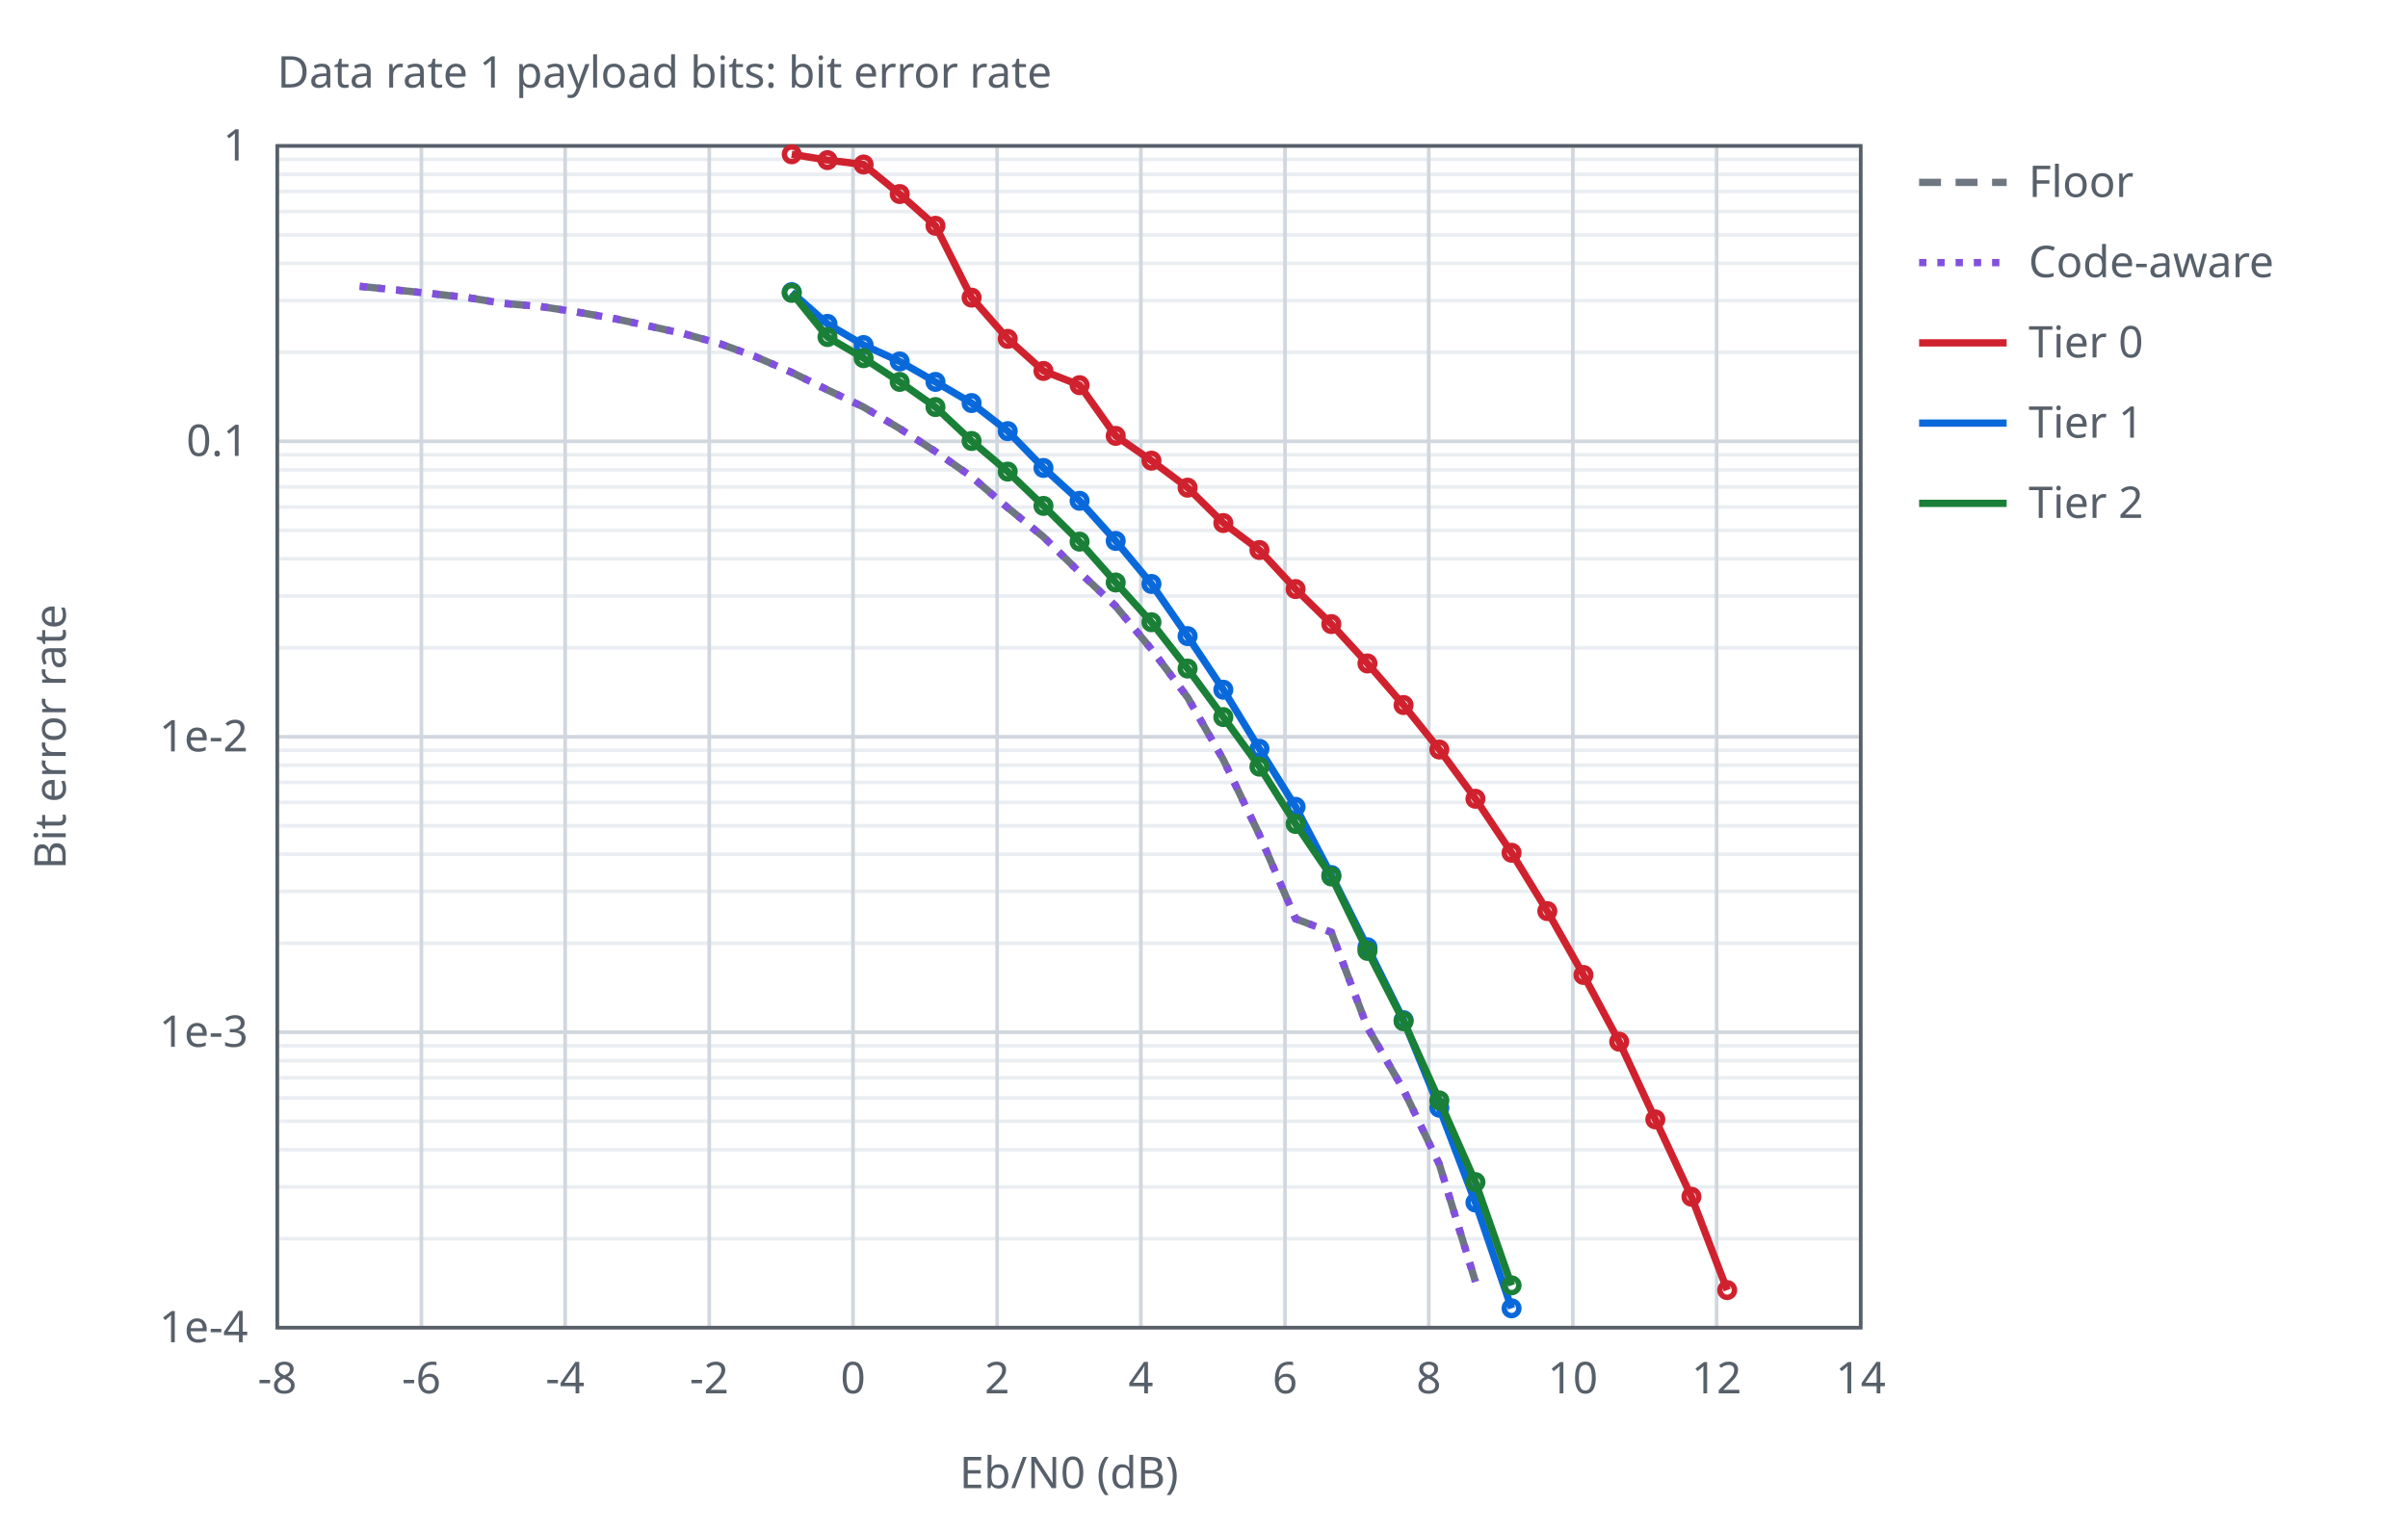
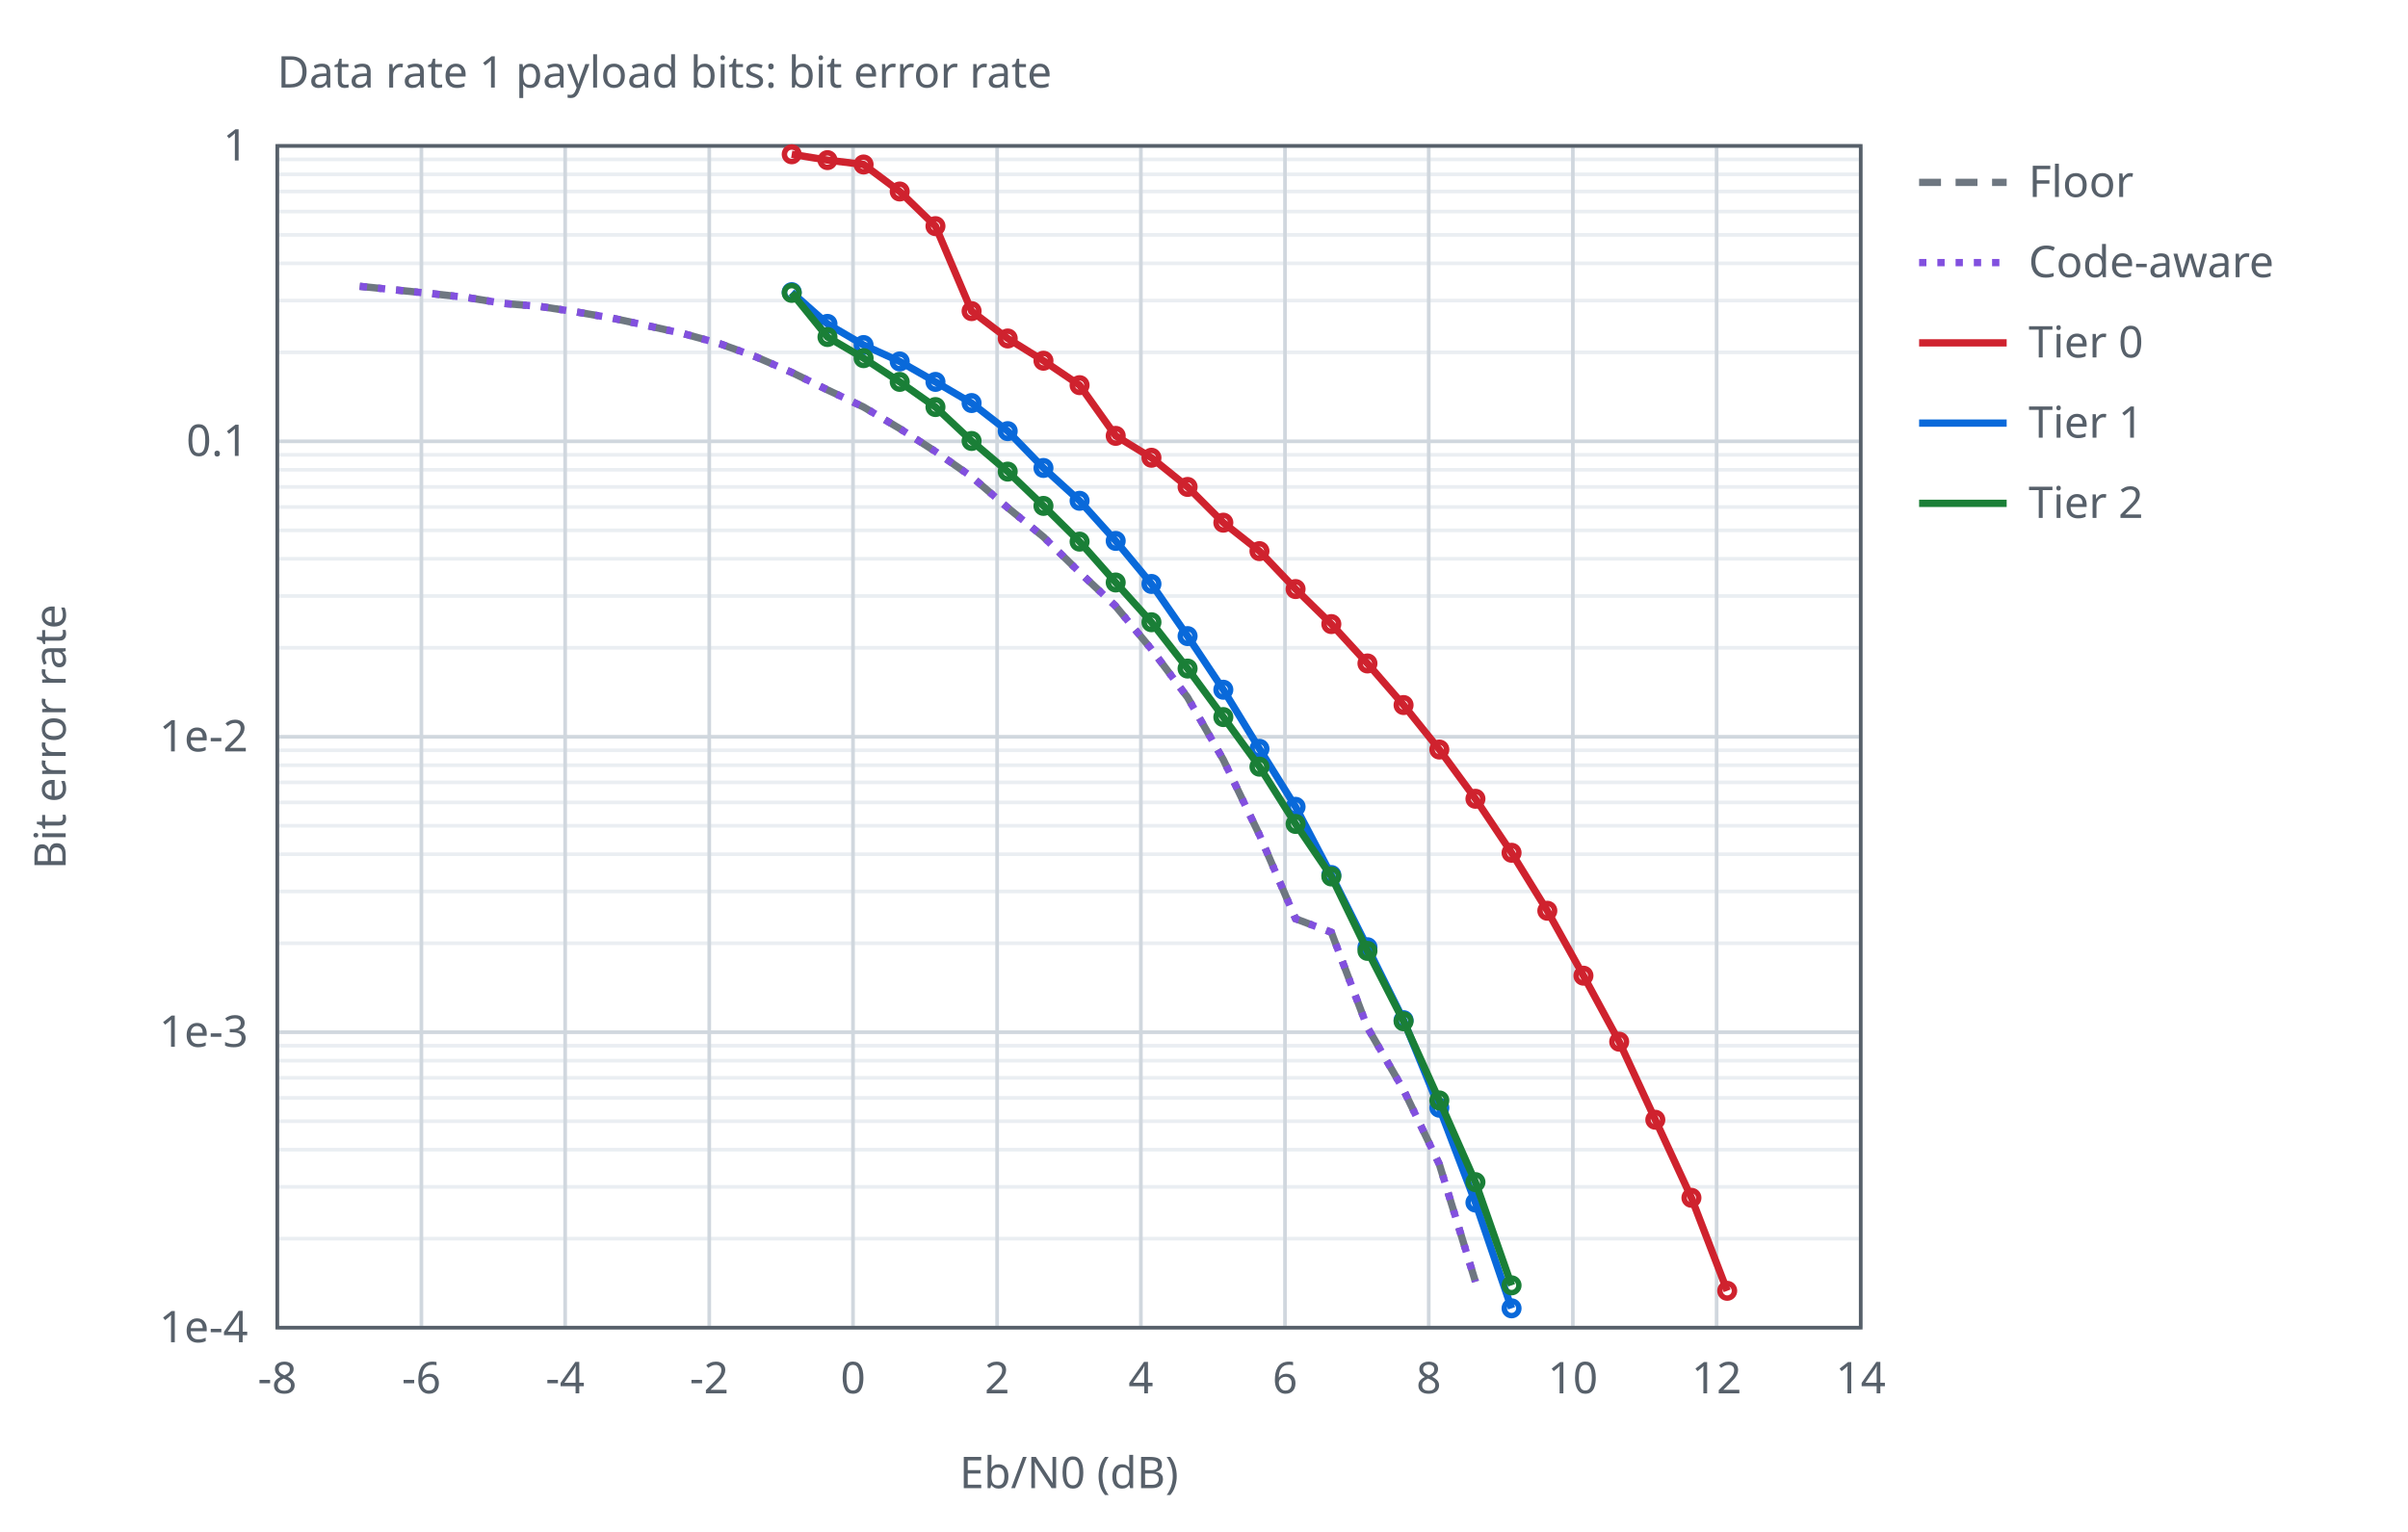
<svg xmlns="http://www.w3.org/2000/svg" width="660" height="420" viewBox="0 0 660 420">
  <style>text{font-family:sans-serif;font-size:12px;fill:#57606a}.ax{stroke:#57606a;stroke-width:1;fill:none}.gr{stroke:#d0d7de;stroke-width:1}.mi{stroke:#eaeef2;stroke-width:1}.s0{stroke:#6e7781}.s1{stroke:#cf222e}.s2{stroke:#0969da}.s3{stroke:#1a7f37}.s4{stroke:#8250df}.l{fill:none;stroke-width:2}.p{fill:none;stroke-width:1.5}@media (prefers-color-scheme:dark){text{fill:#c9d1d9}.ax{stroke:#8b949e}.gr{stroke:#30363d}.mi{stroke:#21262d}.s0{stroke:#8b949e}.s1{stroke:#ff7b72}.s2{stroke:#58a6ff}.s3{stroke:#3fb950}.s4{stroke:#d2a8ff}}</style>
  <text x="76.0" y="24">Data rate 1 payload bits: bit error rate</text>
  <line class="mi" x1="76.0" y1="96.6" x2="510.0" y2="96.6" />
  <line class="mi" x1="76.0" y1="82.4" x2="510.0" y2="82.4" />
  <line class="mi" x1="76.0" y1="72.2" x2="510.0" y2="72.2" />
  <line class="mi" x1="76.0" y1="64.4" x2="510.0" y2="64.4" />
  <line class="mi" x1="76.0" y1="58.0" x2="510.0" y2="58.0" />
  <line class="mi" x1="76.0" y1="52.5" x2="510.0" y2="52.5" />
  <line class="mi" x1="76.0" y1="47.8" x2="510.0" y2="47.8" />
  <line class="mi" x1="76.0" y1="43.7" x2="510.0" y2="43.7" />
  <line class="mi" x1="76.0" y1="177.6" x2="510.0" y2="177.6" />
  <line class="mi" x1="76.0" y1="163.4" x2="510.0" y2="163.4" />
  <line class="mi" x1="76.0" y1="153.2" x2="510.0" y2="153.2" />
  <line class="mi" x1="76.0" y1="145.4" x2="510.0" y2="145.4" />
  <line class="mi" x1="76.0" y1="139.0" x2="510.0" y2="139.0" />
  <line class="mi" x1="76.0" y1="133.5" x2="510.0" y2="133.5" />
  <line class="mi" x1="76.0" y1="128.8" x2="510.0" y2="128.8" />
  <line class="mi" x1="76.0" y1="124.7" x2="510.0" y2="124.7" />
  <line class="mi" x1="76.0" y1="258.6" x2="510.0" y2="258.6" />
  <line class="mi" x1="76.0" y1="244.4" x2="510.0" y2="244.4" />
  <line class="mi" x1="76.0" y1="234.2" x2="510.0" y2="234.2" />
  <line class="mi" x1="76.0" y1="226.4" x2="510.0" y2="226.4" />
  <line class="mi" x1="76.0" y1="220.0" x2="510.0" y2="220.0" />
  <line class="mi" x1="76.0" y1="214.5" x2="510.0" y2="214.5" />
  <line class="mi" x1="76.0" y1="209.8" x2="510.0" y2="209.8" />
  <line class="mi" x1="76.0" y1="205.7" x2="510.0" y2="205.7" />
  <line class="mi" x1="76.0" y1="339.6" x2="510.0" y2="339.6" />
  <line class="mi" x1="76.0" y1="325.4" x2="510.0" y2="325.4" />
  <line class="mi" x1="76.0" y1="315.2" x2="510.0" y2="315.2" />
  <line class="mi" x1="76.0" y1="307.4" x2="510.0" y2="307.4" />
  <line class="mi" x1="76.0" y1="301.0" x2="510.0" y2="301.0" />
  <line class="mi" x1="76.0" y1="295.5" x2="510.0" y2="295.5" />
  <line class="mi" x1="76.0" y1="290.8" x2="510.0" y2="290.8" />
  <line class="mi" x1="76.0" y1="286.7" x2="510.0" y2="286.7" />
  <line class="gr" x1="76.0" y1="364.0" x2="76.0" y2="40.0" />
  <text x="76.0" y="382.0" text-anchor="middle">-8</text>
  <line class="gr" x1="115.5" y1="364.0" x2="115.5" y2="40.0" />
  <text x="115.5" y="382.0" text-anchor="middle">-6</text>
  <line class="gr" x1="154.9" y1="364.0" x2="154.9" y2="40.0" />
  <text x="154.9" y="382.0" text-anchor="middle">-4</text>
  <line class="gr" x1="194.4" y1="364.0" x2="194.4" y2="40.0" />
  <text x="194.4" y="382.0" text-anchor="middle">-2</text>
  <line class="gr" x1="233.8" y1="364.0" x2="233.8" y2="40.0" />
  <text x="233.8" y="382.0" text-anchor="middle">0</text>
  <line class="gr" x1="273.3" y1="364.0" x2="273.3" y2="40.0" />
  <text x="273.3" y="382.0" text-anchor="middle">2</text>
  <line class="gr" x1="312.7" y1="364.0" x2="312.7" y2="40.0" />
  <text x="312.7" y="382.0" text-anchor="middle">4</text>
  <line class="gr" x1="352.2" y1="364.0" x2="352.2" y2="40.0" />
  <text x="352.2" y="382.0" text-anchor="middle">6</text>
  <line class="gr" x1="391.6" y1="364.0" x2="391.6" y2="40.0" />
  <text x="391.6" y="382.0" text-anchor="middle">8</text>
  <line class="gr" x1="431.1" y1="364.0" x2="431.1" y2="40.0" />
  <text x="431.1" y="382.0" text-anchor="middle">10</text>
  <line class="gr" x1="470.5" y1="364.0" x2="470.5" y2="40.0" />
  <text x="470.5" y="382.0" text-anchor="middle">12</text>
  <line class="gr" x1="510.0" y1="364.0" x2="510.0" y2="40.0" />
  <text x="510.0" y="382.0" text-anchor="middle">14</text>
  <line class="gr" x1="76.0" y1="40.0" x2="510.0" y2="40.0" />
  <text x="68.0" y="44.0" text-anchor="end">1</text>
  <line class="gr" x1="76.0" y1="121.0" x2="510.0" y2="121.0" />
  <text x="68.0" y="125.0" text-anchor="end">0.1</text>
  <line class="gr" x1="76.0" y1="202.0" x2="510.0" y2="202.0" />
  <text x="68.0" y="206.0" text-anchor="end">1e-2</text>
  <line class="gr" x1="76.0" y1="283.0" x2="510.0" y2="283.0" />
  <text x="68.0" y="287.0" text-anchor="end">1e-3</text>
  <line class="gr" x1="76.0" y1="364.0" x2="510.0" y2="364.0" />
  <text x="68.0" y="368.0" text-anchor="end">1e-4</text>
  <rect class="ax" x="76.0" y="40.0" width="434.0" height="324.0" />
  <text x="293.0" y="408.0" text-anchor="middle">Eb/N0 (dB)</text>
  <text x="18" y="202.0" text-anchor="middle" transform="rotate(-90 18 202.0)">Bit error rate</text>
  <path class="l s0" stroke-dasharray="6 4" d="M98.6,78.5 L108.5,79.5 L118.3,80.5 L128.2,81.6 L138.1,83.2 L147.9,84.0 L157.8,85.5 L167.7,87.2 L177.5,89.3 L187.4,91.5 L197.2,94.2 L207.1,97.8 L217.0,102.1 L226.8,106.9 L236.7,111.6 L246.6,117.5 L256.4,123.8 L266.3,130.7 L276.2,139.2 L286.0,147.2 L295.9,156.9 L305.7,166.1 L315.6,178.0 L325.5,191.2 L335.3,208.3 L345.2,228.9 L355.1,251.9 L364.9,255.6 L374.8,281.7 L384.7,298.8 L394.5,319.2 L404.4,351.4" />
  <line class="l s0" stroke-dasharray="6 4" x1="526.0" y1="50.0" x2="550.0" y2="50.0" />
  <text x="556.0" y="54.0">Floor</text>
  <path class="l s4" stroke-dasharray="2 3" d="M98.6,78.5 L108.5,79.5 L118.3,80.5 L128.2,81.6 L138.1,83.2 L147.9,84.0 L157.8,85.5 L167.7,87.2 L177.5,89.3 L187.4,91.5 L197.2,94.2 L207.1,97.8 L217.0,102.1 L226.8,106.9 L236.7,111.6 L246.6,117.5 L256.4,123.8 L266.3,130.7 L276.2,139.2 L286.0,147.2 L295.9,156.9 L305.7,166.1 L315.6,178.0 L325.5,191.2 L335.3,208.3 L345.2,228.9 L355.1,251.9 L364.9,255.6 L374.8,281.7 L384.7,298.8 L394.5,319.2 L404.4,351.4" />
  <line class="l s4" stroke-dasharray="2 3" x1="526.0" y1="72.0" x2="550.0" y2="72.0" />
  <text x="556.0" y="76.0">Code-aware</text>
-   <path class="l s1" d="M217.0,42.3 L226.8,43.9 L236.7,45.1 L246.6,53.2 L256.4,61.9 L266.3,81.6 L276.2,92.9 L286.0,101.7 L295.9,105.6 L305.8,119.5 L315.6,126.3 L325.5,133.7 L335.3,143.4 L345.2,150.8 L355.1,161.5 L364.9,171.1 L374.8,181.9 L384.7,193.3 L394.5,205.5 L404.4,219.0 L414.3,233.8 L424.1,249.8 L434.0,267.3 L443.8,285.6 L453.7,306.9 L463.6,328.1 L473.4,353.7" />
+   <path class="l s1" d="M217.0,42.3 L226.8,43.9 L236.7,45.1 L246.6,52.5 L256.4,62.0 L266.3,85.3 L276.2,92.8 L286.0,98.9 L295.9,105.6 L305.8,119.5 L315.6,125.5 L325.5,133.5 L335.3,143.3 L345.2,151.1 L355.1,161.5 L364.9,171.1 L374.8,181.9 L384.7,193.3 L394.5,205.5 L404.4,219.0 L414.3,233.8 L424.1,249.7 L434.0,267.5 L443.8,285.6 L453.7,307.0 L463.6,328.4 L473.4,353.9" />
  <circle class="p s1" cx="217.0" cy="42.3" r="2" />
  <circle class="p s1" cx="226.8" cy="43.9" r="2" />
  <circle class="p s1" cx="236.7" cy="45.1" r="2" />
-   <circle class="p s1" cx="246.6" cy="53.2" r="2" />
-   <circle class="p s1" cx="256.4" cy="61.9" r="2" />
-   <circle class="p s1" cx="266.3" cy="81.6" r="2" />
-   <circle class="p s1" cx="276.2" cy="92.9" r="2" />
-   <circle class="p s1" cx="286.0" cy="101.7" r="2" />
+   <circle class="p s1" cx="246.6" cy="52.5" r="2" />
+   <circle class="p s1" cx="256.4" cy="62.0" r="2" />
+   <circle class="p s1" cx="266.3" cy="85.3" r="2" />
+   <circle class="p s1" cx="276.2" cy="92.8" r="2" />
+   <circle class="p s1" cx="286.0" cy="98.9" r="2" />
  <circle class="p s1" cx="295.9" cy="105.6" r="2" />
  <circle class="p s1" cx="305.8" cy="119.5" r="2" />
-   <circle class="p s1" cx="315.6" cy="126.3" r="2" />
-   <circle class="p s1" cx="325.5" cy="133.7" r="2" />
-   <circle class="p s1" cx="335.3" cy="143.4" r="2" />
-   <circle class="p s1" cx="345.2" cy="150.8" r="2" />
+   <circle class="p s1" cx="315.6" cy="125.5" r="2" />
+   <circle class="p s1" cx="325.5" cy="133.5" r="2" />
+   <circle class="p s1" cx="335.3" cy="143.3" r="2" />
+   <circle class="p s1" cx="345.2" cy="151.1" r="2" />
  <circle class="p s1" cx="355.1" cy="161.5" r="2" />
  <circle class="p s1" cx="364.9" cy="171.1" r="2" />
  <circle class="p s1" cx="374.8" cy="181.9" r="2" />
  <circle class="p s1" cx="384.7" cy="193.3" r="2" />
  <circle class="p s1" cx="394.5" cy="205.5" r="2" />
  <circle class="p s1" cx="404.4" cy="219.0" r="2" />
  <circle class="p s1" cx="414.3" cy="233.8" r="2" />
-   <circle class="p s1" cx="424.1" cy="249.8" r="2" />
-   <circle class="p s1" cx="434.0" cy="267.3" r="2" />
+   <circle class="p s1" cx="424.1" cy="249.7" r="2" />
+   <circle class="p s1" cx="434.0" cy="267.5" r="2" />
  <circle class="p s1" cx="443.8" cy="285.6" r="2" />
-   <circle class="p s1" cx="453.7" cy="306.9" r="2" />
-   <circle class="p s1" cx="463.6" cy="328.1" r="2" />
-   <circle class="p s1" cx="473.4" cy="353.7" r="2" />
+   <circle class="p s1" cx="453.7" cy="307.0" r="2" />
+   <circle class="p s1" cx="463.6" cy="328.4" r="2" />
+   <circle class="p s1" cx="473.4" cy="353.9" r="2" />
  <line class="l s1" x1="526.0" y1="94.0" x2="550.0" y2="94.0" />
  <text x="556.0" y="98.0">Tier 0</text>
  <path class="l s2" d="M217.0,80.1 L226.8,88.8 L236.7,94.6 L246.6,99.1 L256.4,104.7 L266.3,110.5 L276.2,118.2 L286.0,128.3 L295.9,137.3 L305.8,148.3 L315.6,160.1 L325.5,174.4 L335.3,189.1 L345.2,205.3 L355.1,221.2 L364.9,239.9 L374.8,259.7 L384.7,279.7 L394.5,303.7 L404.4,329.7 L414.3,358.7" />
  <circle class="p s2" cx="217.0" cy="80.1" r="2" />
  <circle class="p s2" cx="226.8" cy="88.8" r="2" />
  <circle class="p s2" cx="236.7" cy="94.6" r="2" />
  <circle class="p s2" cx="246.6" cy="99.1" r="2" />
  <circle class="p s2" cx="256.4" cy="104.7" r="2" />
  <circle class="p s2" cx="266.3" cy="110.5" r="2" />
  <circle class="p s2" cx="276.2" cy="118.2" r="2" />
  <circle class="p s2" cx="286.0" cy="128.3" r="2" />
  <circle class="p s2" cx="295.9" cy="137.3" r="2" />
  <circle class="p s2" cx="305.8" cy="148.3" r="2" />
  <circle class="p s2" cx="315.6" cy="160.1" r="2" />
  <circle class="p s2" cx="325.5" cy="174.4" r="2" />
  <circle class="p s2" cx="335.3" cy="189.1" r="2" />
  <circle class="p s2" cx="345.2" cy="205.3" r="2" />
  <circle class="p s2" cx="355.1" cy="221.2" r="2" />
  <circle class="p s2" cx="364.9" cy="239.9" r="2" />
  <circle class="p s2" cx="374.8" cy="259.7" r="2" />
  <circle class="p s2" cx="384.7" cy="279.7" r="2" />
  <circle class="p s2" cx="394.5" cy="303.7" r="2" />
  <circle class="p s2" cx="404.4" cy="329.7" r="2" />
  <circle class="p s2" cx="414.3" cy="358.7" r="2" />
  <line class="l s2" x1="526.0" y1="116.0" x2="550.0" y2="116.0" />
  <text x="556.0" y="120.0">Tier 1</text>
  <path class="l s3" d="M217.0,80.3 L226.8,92.4 L236.7,98.2 L246.6,104.7 L256.4,111.6 L266.3,120.9 L276.2,129.3 L286.0,138.7 L295.9,148.5 L305.8,159.7 L315.6,170.6 L325.5,183.3 L335.3,196.6 L345.2,210.2 L355.1,225.9 L364.9,240.3 L374.8,260.7 L384.7,280.0 L394.5,301.7 L404.4,324.1 L414.3,352.4" />
  <circle class="p s3" cx="217.0" cy="80.3" r="2" />
  <circle class="p s3" cx="226.8" cy="92.4" r="2" />
  <circle class="p s3" cx="236.7" cy="98.2" r="2" />
  <circle class="p s3" cx="246.6" cy="104.7" r="2" />
  <circle class="p s3" cx="256.4" cy="111.6" r="2" />
  <circle class="p s3" cx="266.3" cy="120.9" r="2" />
  <circle class="p s3" cx="276.2" cy="129.3" r="2" />
  <circle class="p s3" cx="286.0" cy="138.7" r="2" />
  <circle class="p s3" cx="295.9" cy="148.5" r="2" />
  <circle class="p s3" cx="305.8" cy="159.7" r="2" />
  <circle class="p s3" cx="315.6" cy="170.6" r="2" />
  <circle class="p s3" cx="325.5" cy="183.3" r="2" />
  <circle class="p s3" cx="335.3" cy="196.6" r="2" />
  <circle class="p s3" cx="345.2" cy="210.2" r="2" />
  <circle class="p s3" cx="355.1" cy="225.9" r="2" />
  <circle class="p s3" cx="364.9" cy="240.3" r="2" />
  <circle class="p s3" cx="374.8" cy="260.7" r="2" />
  <circle class="p s3" cx="384.7" cy="280.0" r="2" />
  <circle class="p s3" cx="394.5" cy="301.7" r="2" />
  <circle class="p s3" cx="404.4" cy="324.1" r="2" />
  <circle class="p s3" cx="414.3" cy="352.4" r="2" />
  <line class="l s3" x1="526.0" y1="138.0" x2="550.0" y2="138.0" />
  <text x="556.0" y="142.0">Tier 2</text>
</svg>
